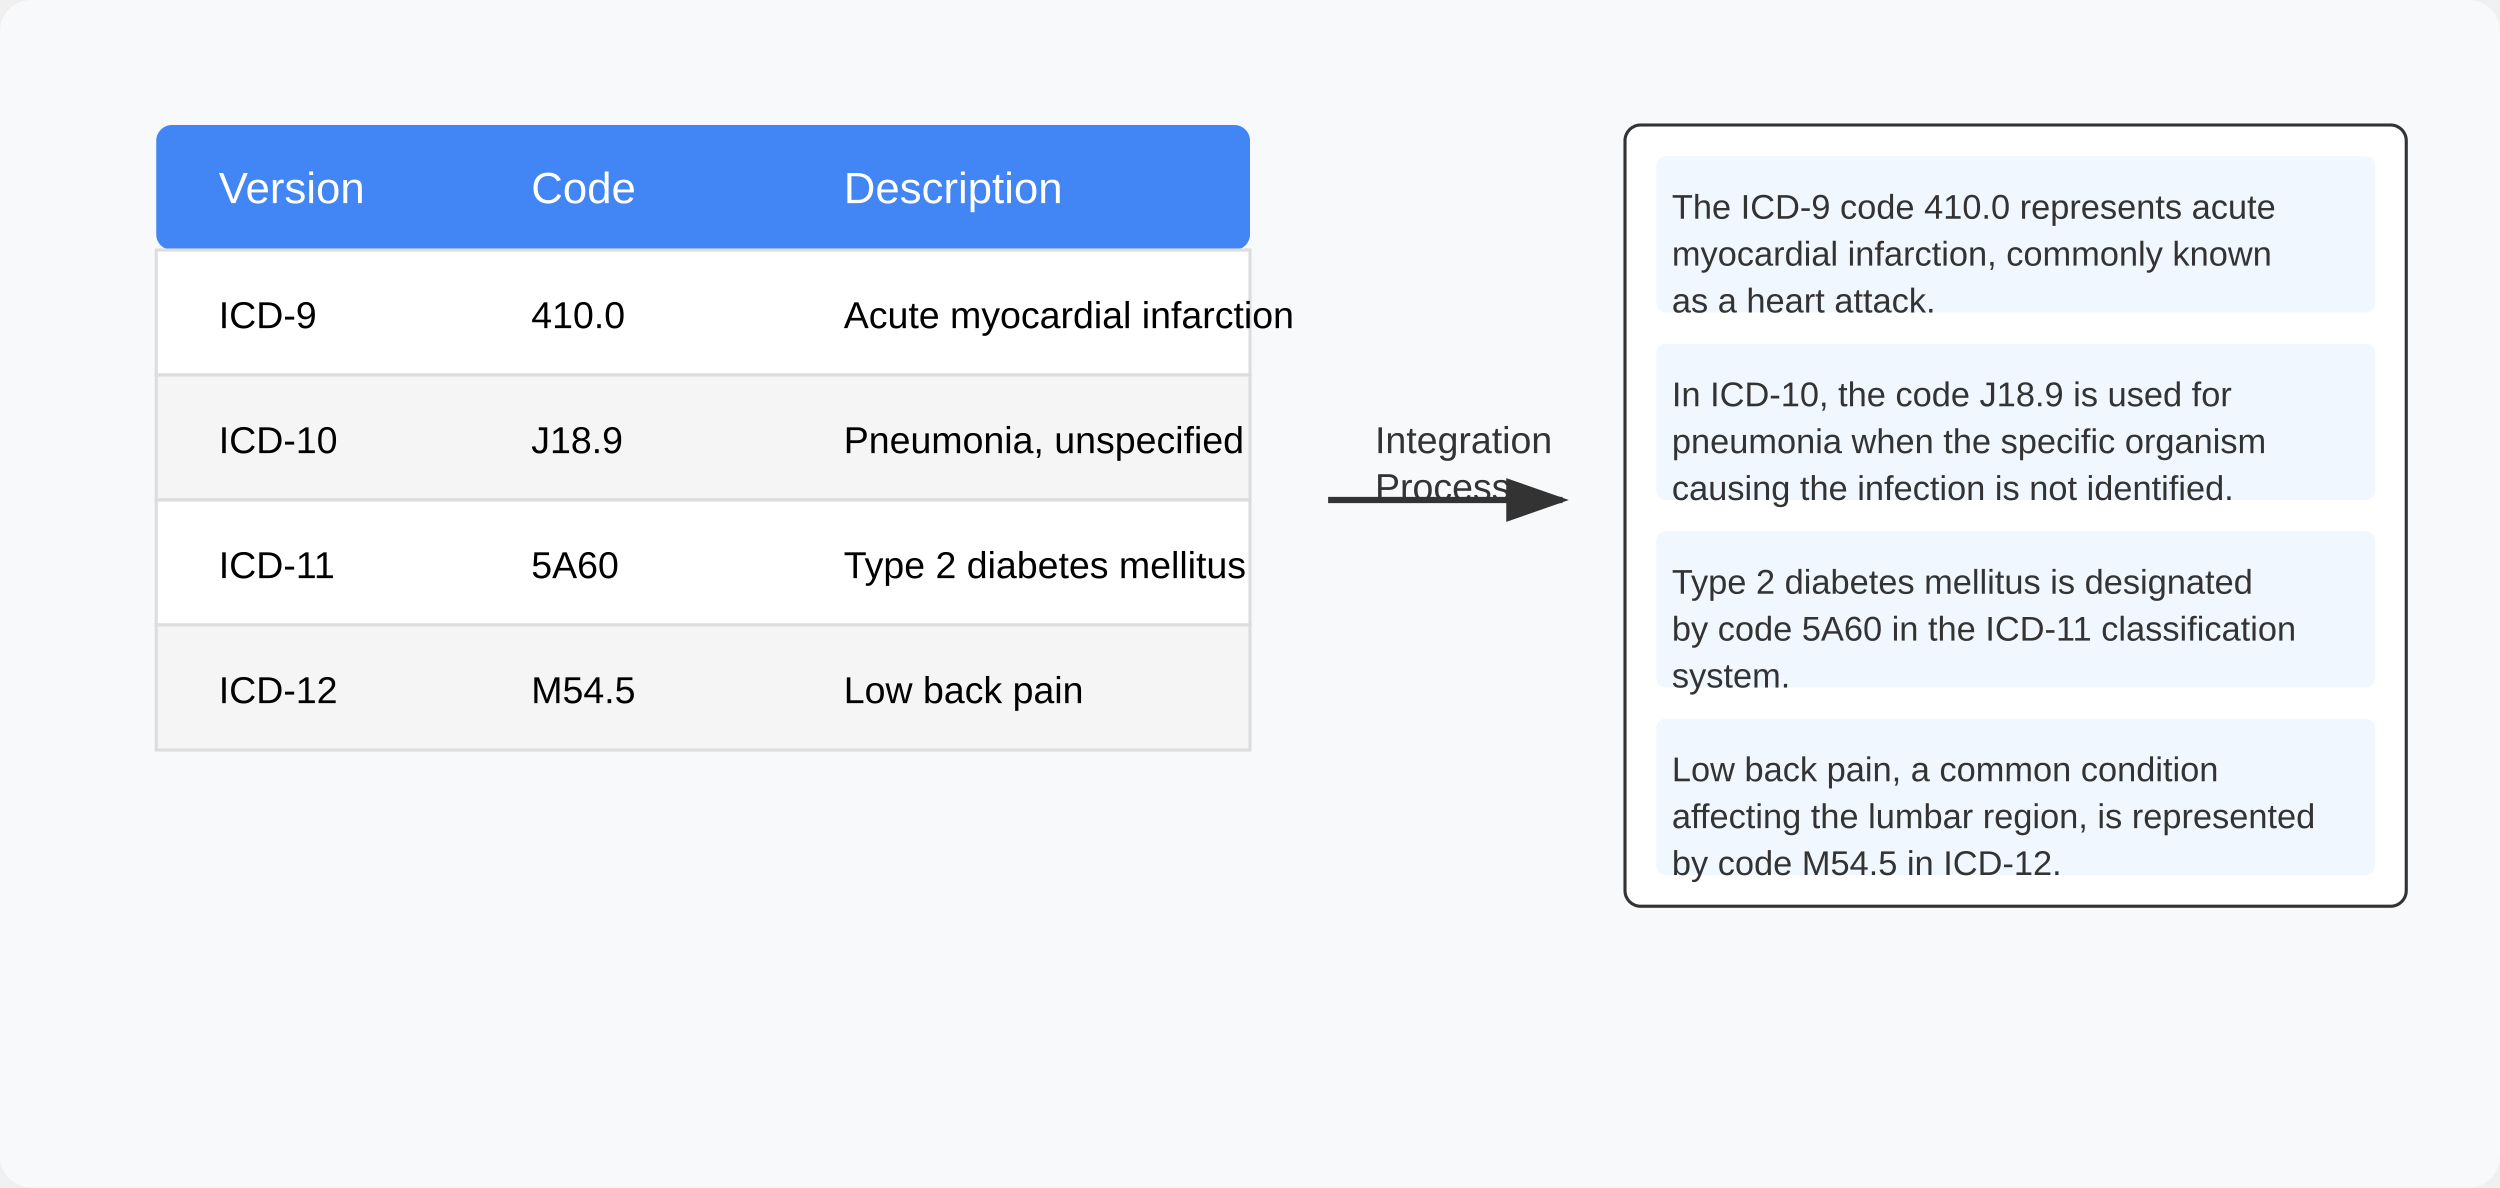
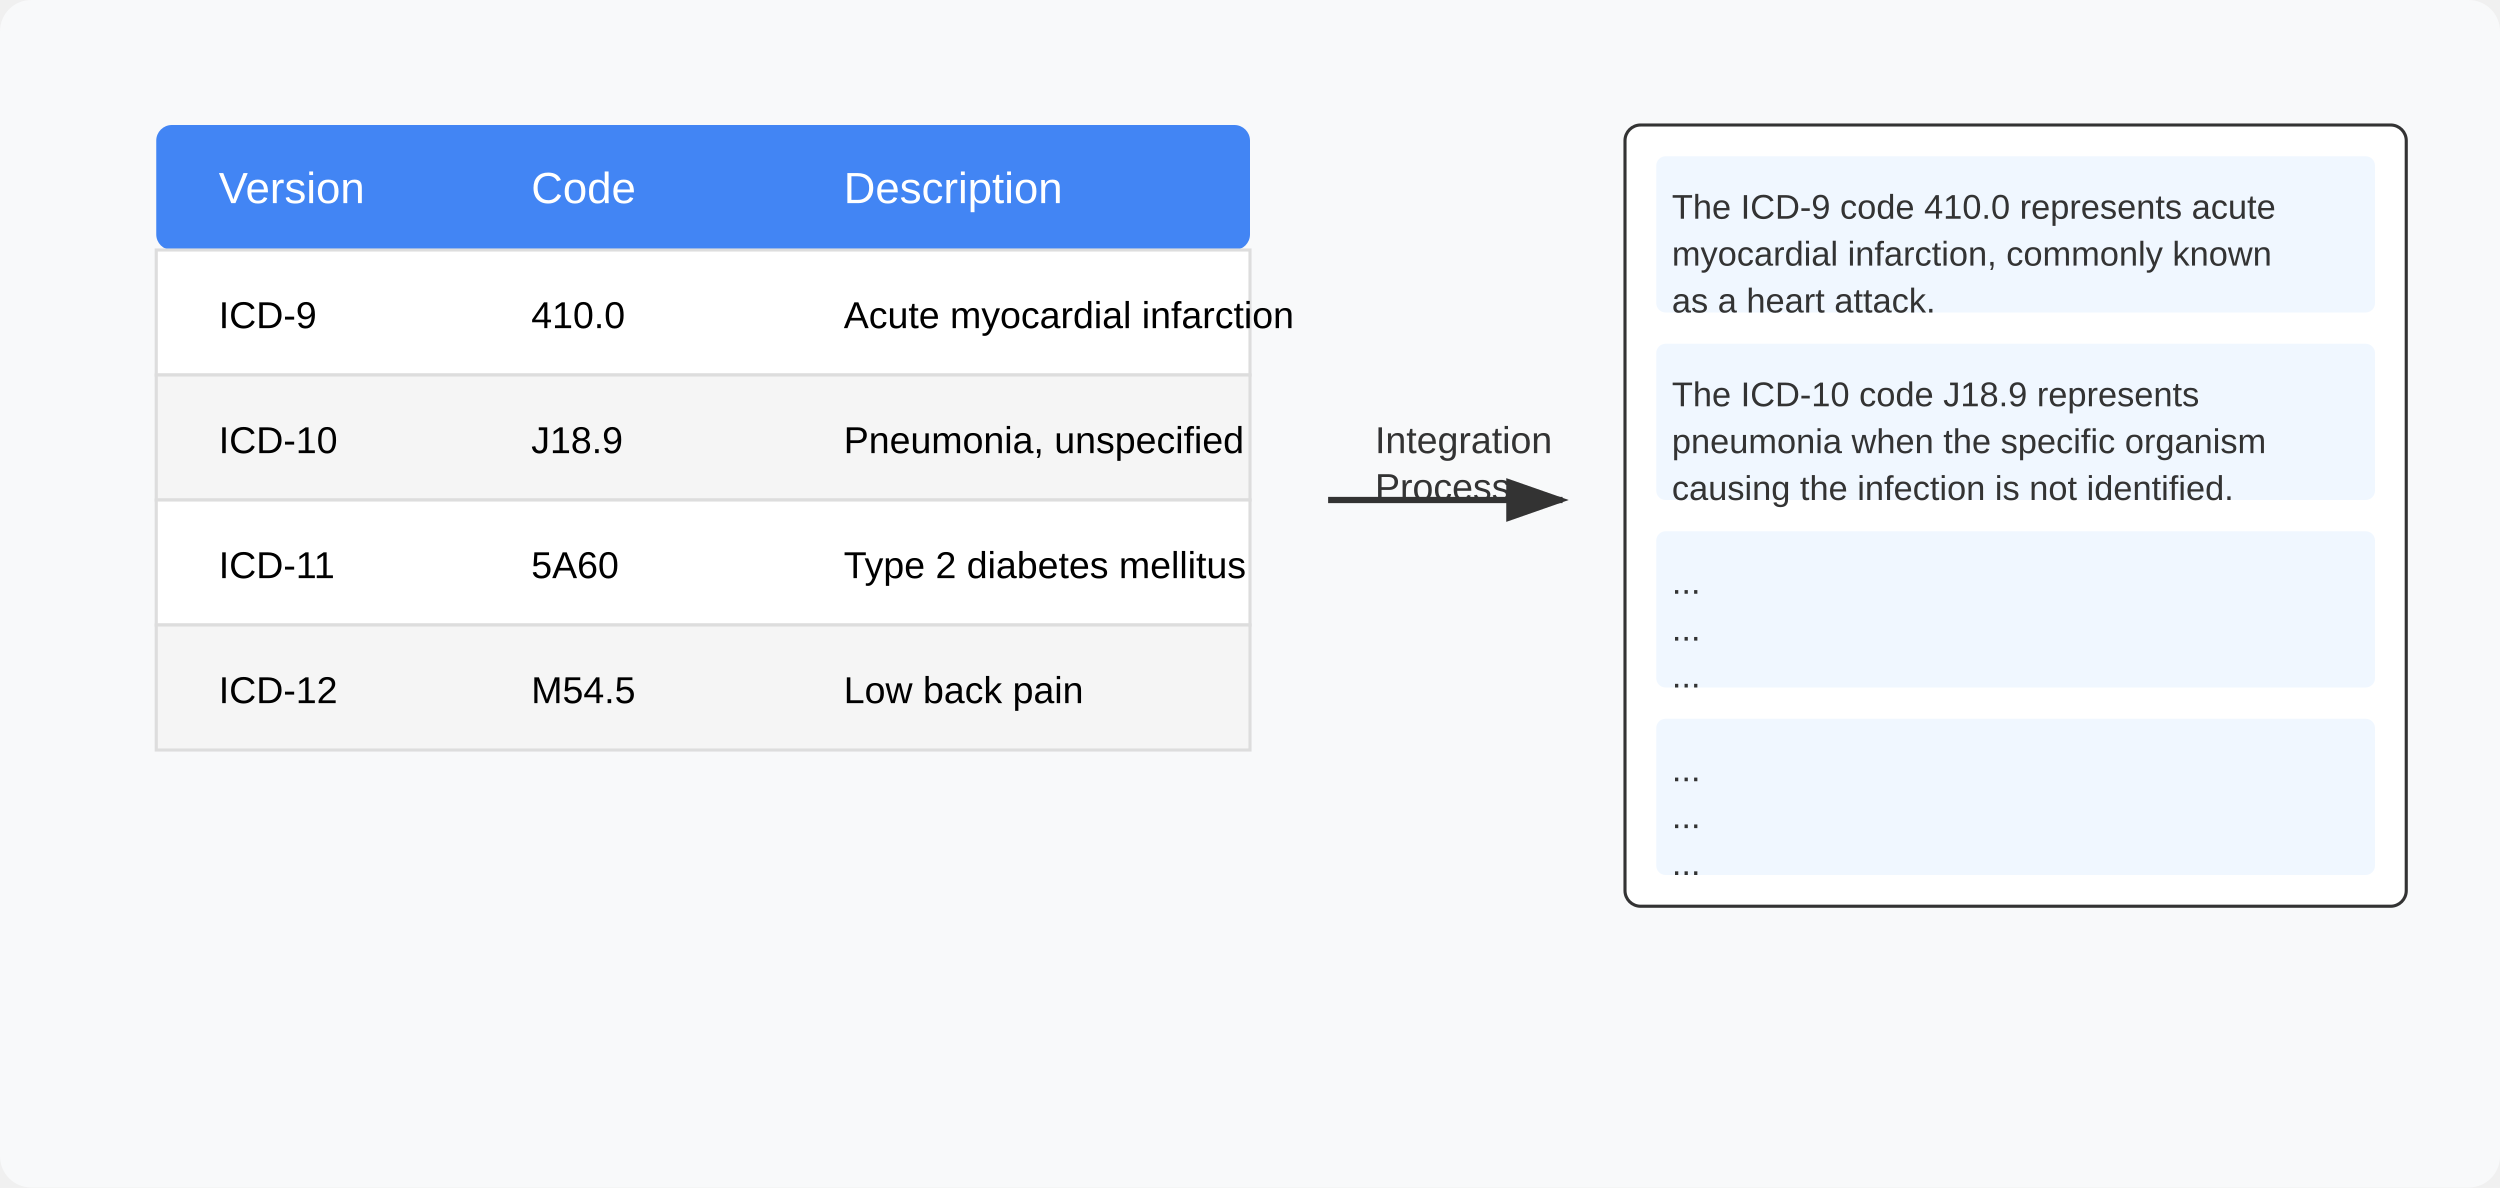
<svg xmlns="http://www.w3.org/2000/svg" viewBox="0 0 800 380">
  <rect width="800" height="380" fill="#f8f9fa" rx="10" ry="10" />
  <rect x="50" y="40" width="350" height="40" fill="#4285f4" rx="5" ry="5" />
  <text x="70" y="65" font-family="Arial" font-size="14" fill="white">Version</text>
  <text x="170" y="65" font-family="Arial" font-size="14" fill="white">Code</text>
  <text x="270" y="65" font-family="Arial" font-size="14" fill="white">Description</text>
  <rect x="50" y="80" width="350" height="40" fill="white" stroke="#ddd" />
  <text x="70" y="105" font-family="Arial" font-size="12">ICD-9</text>
  <text x="170" y="105" font-family="Arial" font-size="12">410.0</text>
  <text x="270" y="105" font-family="Arial" font-size="12" textLength="120">Acute myocardial infarction</text>
  <rect x="50" y="120" width="350" height="40" fill="#f5f5f5" stroke="#ddd" />
  <text x="70" y="145" font-family="Arial" font-size="12">ICD-10</text>
  <text x="170" y="145" font-family="Arial" font-size="12">J18.9</text>
  <text x="270" y="145" font-family="Arial" font-size="12" textLength="120">Pneumonia, unspecified</text>
  <rect x="50" y="160" width="350" height="40" fill="white" stroke="#ddd" />
  <text x="70" y="185" font-family="Arial" font-size="12">ICD-11</text>
  <text x="170" y="185" font-family="Arial" font-size="12">5A60</text>
  <text x="270" y="185" font-family="Arial" font-size="12" textLength="120">Type 2 diabetes mellitus</text>
  <rect x="50" y="200" width="350" height="40" fill="#f5f5f5" stroke="#ddd" />
  <text x="70" y="225" font-family="Arial" font-size="12">ICD-12</text>
  <text x="170" y="225" font-family="Arial" font-size="12">M54.5</text>
  <text x="270" y="225" font-family="Arial" font-size="12" textLength="120">Low back pain</text>
  <path d="M 425 160 L 500 160" stroke="#333" stroke-width="2" fill="none" marker-end="url(#arrowhead)" />
  <defs>
    <marker id="arrowhead" markerWidth="10" markerHeight="7" refX="9" refY="3.5" orient="auto">
      <polygon points="0 0, 10 3.5, 0 7" fill="#333" />
    </marker>
  </defs>
  <text x="440" y="145" font-family="Arial" font-size="12" fill="#333">Integration</text>
  <text x="440" y="160" font-family="Arial" font-size="12" fill="#333">Process</text>
  <rect x="520" y="40" width="250" height="250" fill="white" stroke="#333" stroke-width="1" rx="5" ry="5" />
  <rect x="530" y="50" width="230" height="50" fill="#f0f7ff" rx="3" ry="3" />
  <text x="535" y="70" font-family="Arial" font-size="11" fill="#333">
    <tspan x="535" dy="0">The ICD-9 code 410.0 represents acute</tspan>
    <tspan x="535" dy="15">myocardial infarction, commonly known</tspan>
    <tspan x="535" dy="15">as a heart attack.</tspan>
  </text>
  <rect x="530" y="110" width="230" height="50" fill="#f0f7ff" rx="3" ry="3" />
  <text x="535" y="130" font-family="Arial" font-size="11" fill="#333">
-     <tspan x="535" dy="0">In ICD-10, the code J18.9 is used for</tspan>
+     <tspan x="535" dy="0">The ICD-10 code J18.9 represents</tspan>
    <tspan x="535" dy="15">pneumonia when the specific organism</tspan>
    <tspan x="535" dy="15">causing the infection is not identified.</tspan>
  </text>
  <rect x="530" y="170" width="230" height="50" fill="#f0f7ff" rx="3" ry="3" />
  <text x="535" y="190" font-family="Arial" font-size="11" fill="#333">
-     <tspan x="535" dy="0">Type 2 diabetes mellitus is designated</tspan>
-     <tspan x="535" dy="15">by code 5A60 in the ICD-11 classification</tspan>
-     <tspan x="535" dy="15">system.</tspan>
+     <tspan x="535" dy="0">...</tspan>
+     <tspan x="535" dy="15">...</tspan>
+     <tspan x="535" dy="15">...</tspan>
  </text>
  <rect x="530" y="230" width="230" height="50" fill="#f0f7ff" rx="3" ry="3" />
  <text x="535" y="250" font-family="Arial" font-size="11" fill="#333">
-     <tspan x="535" dy="0">Low back pain, a common condition</tspan>
-     <tspan x="535" dy="15">affecting the lumbar region, is represented</tspan>
-     <tspan x="535" dy="15">by code M54.5 in ICD-12.</tspan>
+     <tspan x="535" dy="0">...</tspan>
+     <tspan x="535" dy="15">...</tspan>
+     <tspan x="535" dy="15">...</tspan>
  </text>
</svg>
